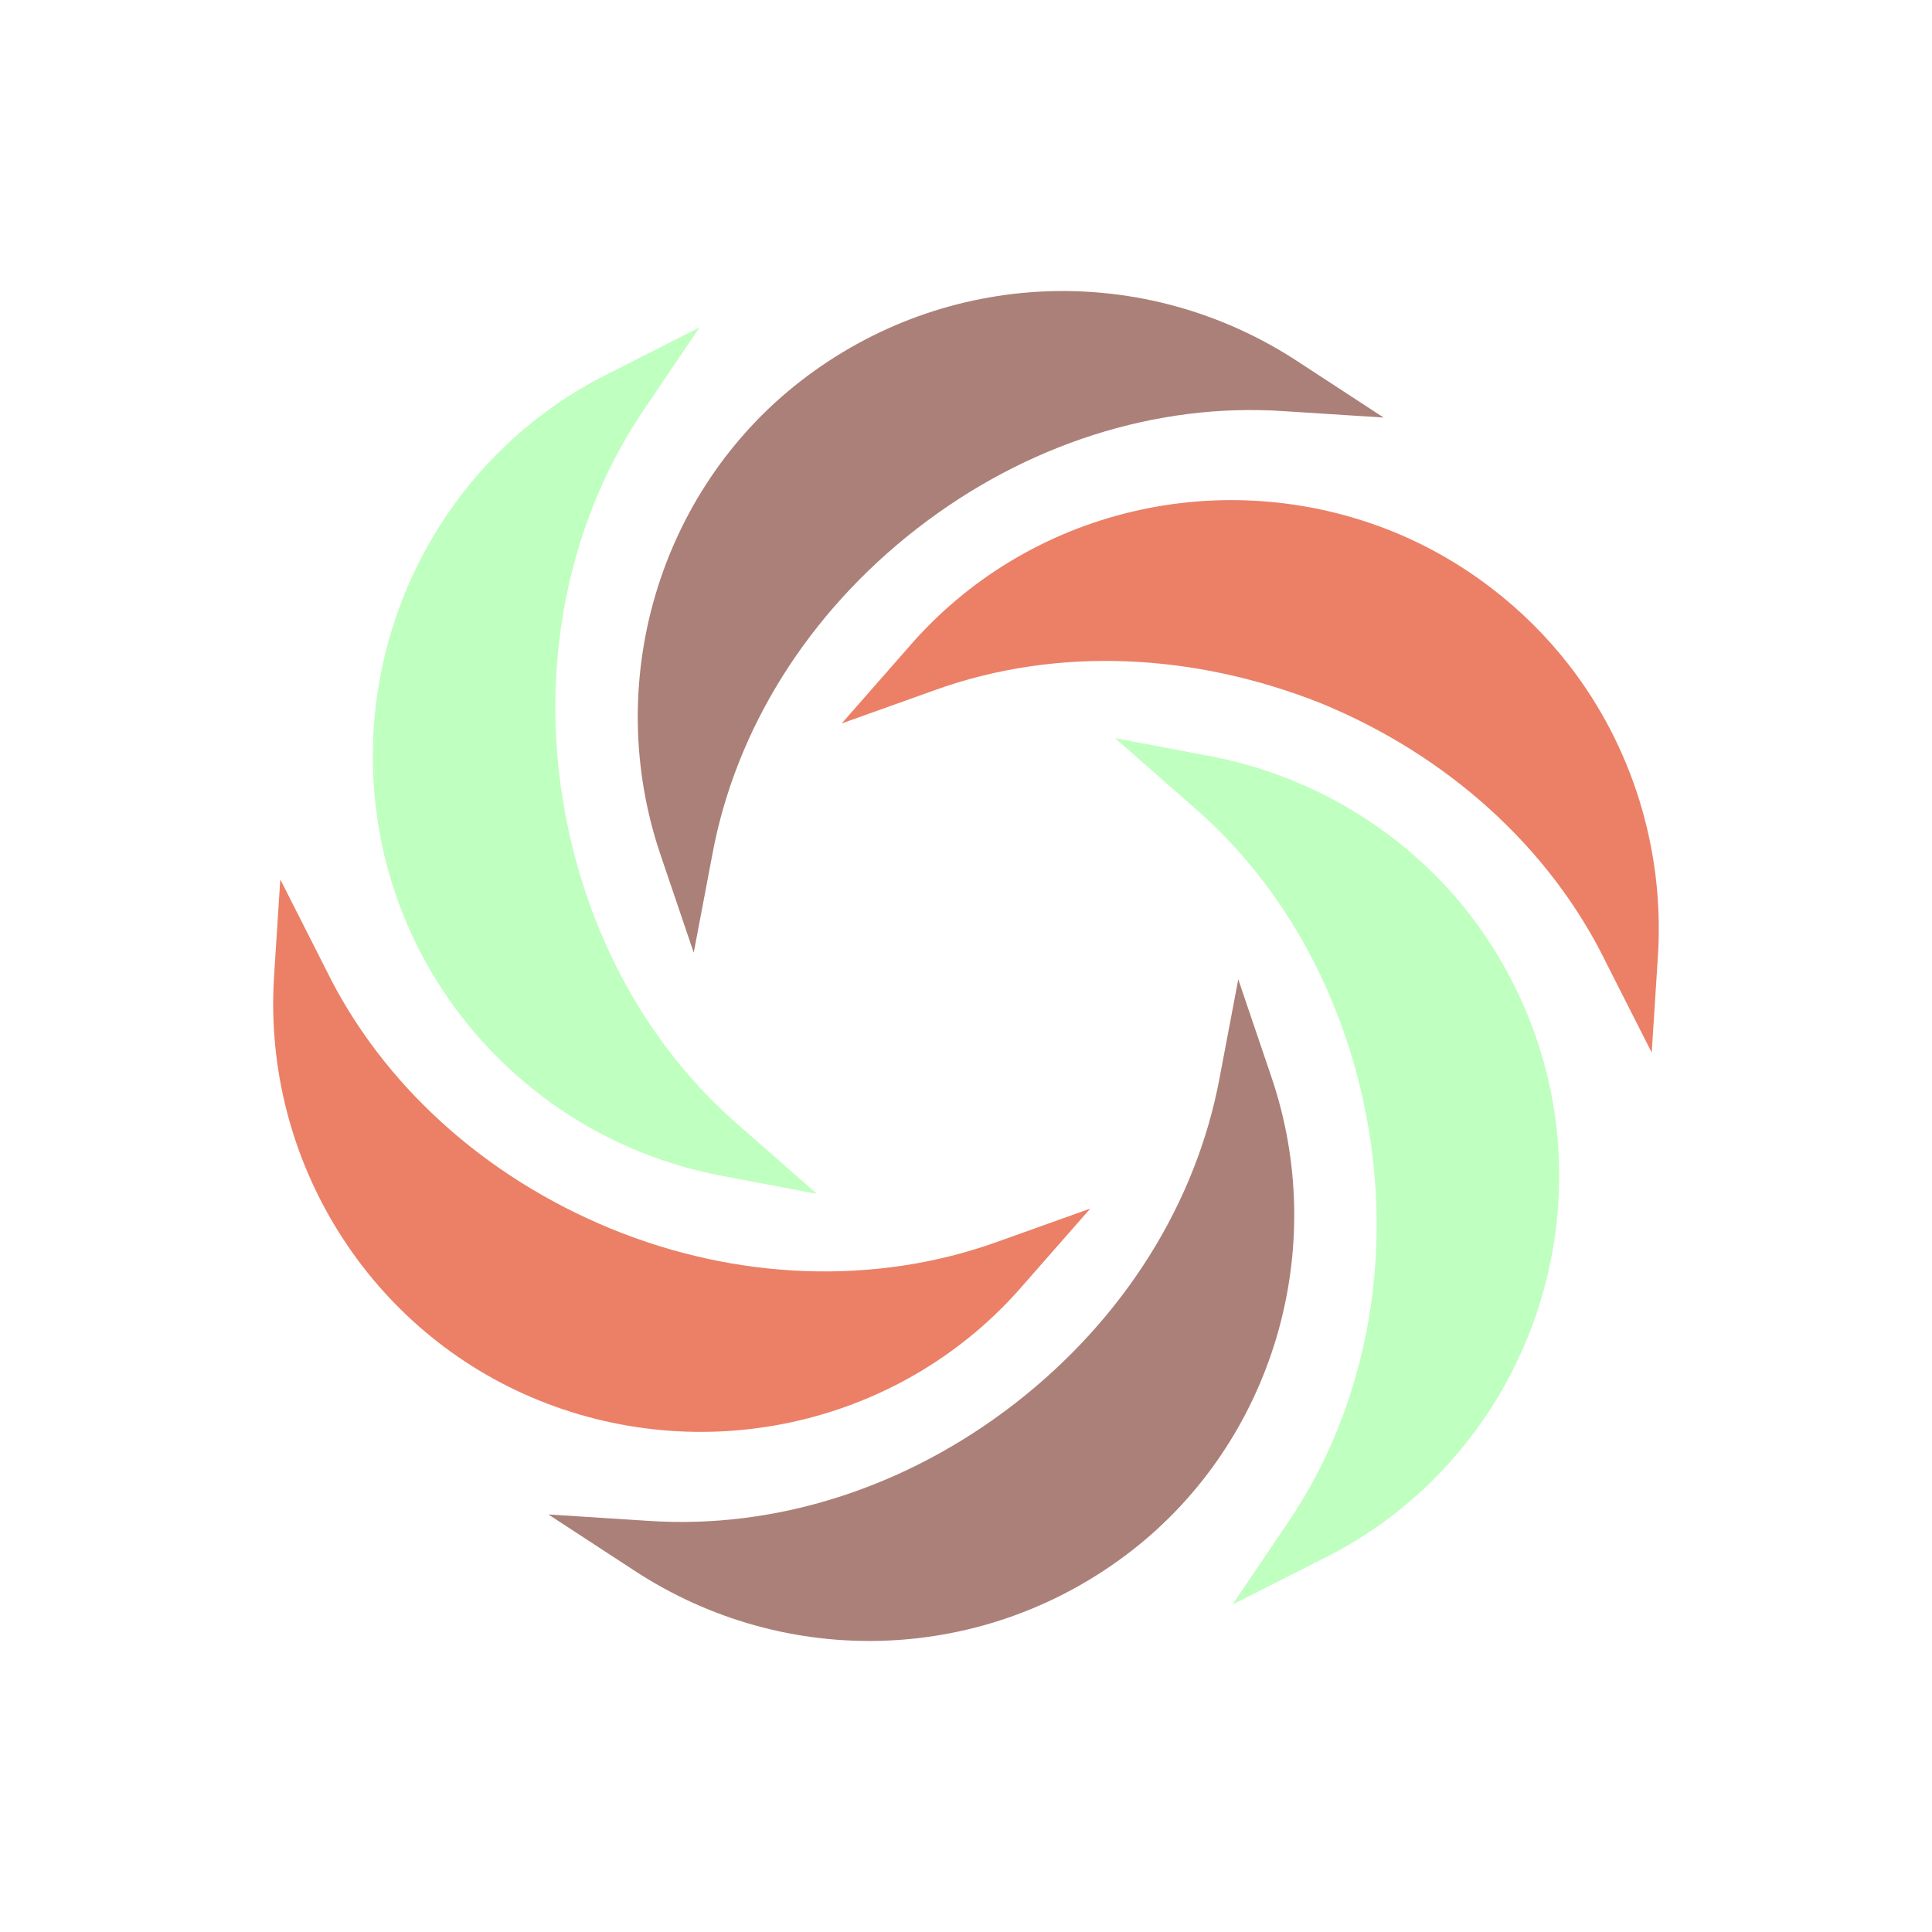
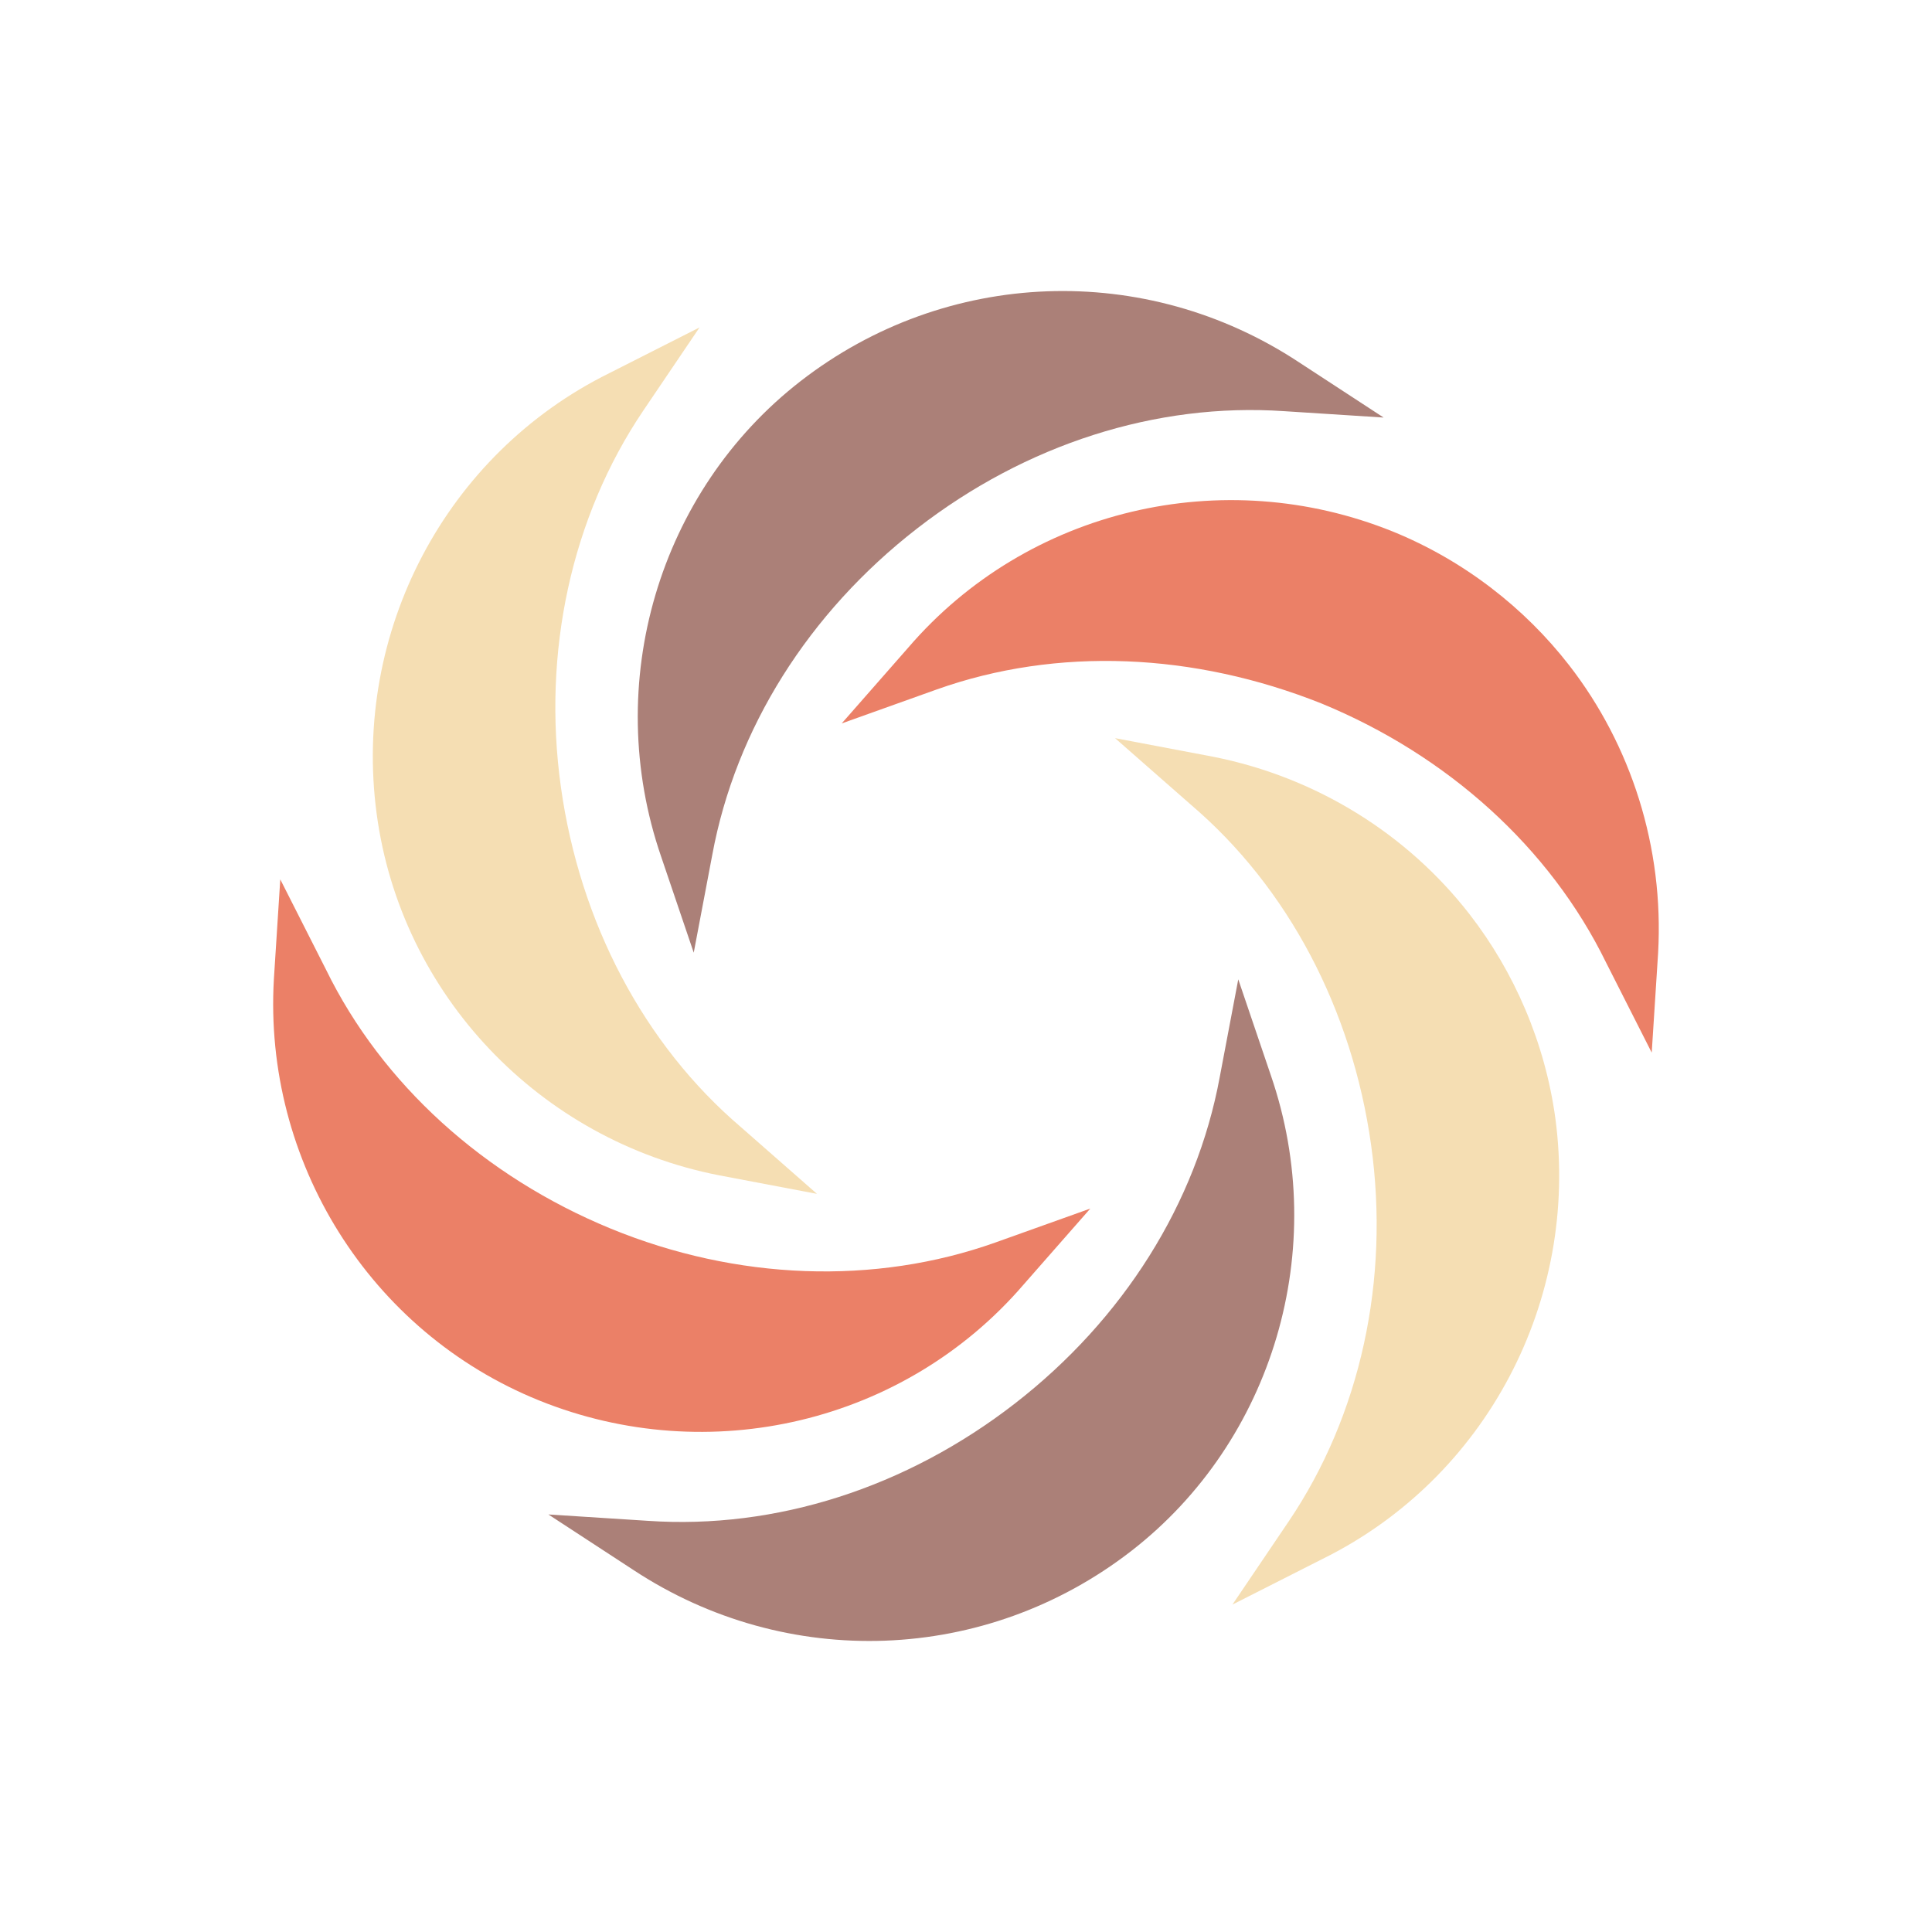
<svg xmlns="http://www.w3.org/2000/svg" viewBox="0 0 100 100" preserveAspectRatio="xMidYMid" width="200" height="200" style="shape-rendering: auto; display: block;">
  <g data-idx="1">
    <g transform="matrix(1,0,0,1,50,50)" data-idx="2">
      <g transform="matrix(0.8,0,0,0.8,0,0)" data-idx="3">
        <g transform="matrix(1,0,0,1,-50,-50)" data-idx="4">
          <g data-idx="5" transform="matrix(-0.6129048,-0.7901568,0.7901568,-0.6129048,41.1374,120.1531)">
            <path d="M44.711 10.952c10.24-5.964 23.181-4.614 32.071 3.151l4.839 4.276l-6.414-1.238 c-8.102-1.688-16.88-0.113-24.532 4.276S37.284 32.67 34.696 40.547l-2.026 6.189l-1.238-6.414 C29.069 28.732 34.471 16.916 44.711 10.952z" fill="rgb(235, 128, 103)" data-idx="7" />
            <path d="M32.333 61.253l6.189 2.138l-4.276-4.839c-5.514-6.189-8.552-14.517-8.552-23.406s3.038-17.217 8.552-23.406 l4.276-4.839l-6.189 2.138C21.079 12.865 13.54 23.33 13.54 35.258C13.54 46.849 21.079 57.427 32.333 61.253z" fill="rgb(171, 128, 120)" data-idx="9" />
-             <path d="M32.67 77.795c6.527 0 13.054-2.363 18.23-6.864l4.839-4.276l-6.414 1.238 c-8.102 1.688-16.88 0.113-24.532-4.276c-7.652-4.389-13.391-11.253-15.979-19.13l-2.026-6.189L5.55 44.711 C3.187 56.302 8.588 68.118 18.829 74.082C23.105 76.557 27.944 77.795 32.67 77.795z" fill="rgb(191,255,191)" data-idx="11" />
+             <path d="M32.67 77.795c6.527 0 13.054-2.363 18.23-6.864l4.839-4.276l-6.414 1.238 c-8.102 1.688-16.88 0.113-24.532-4.276c-7.652-4.389-13.391-11.253-15.979-19.13l-2.026-6.189L5.55 44.711 C3.187 56.302 8.588 68.118 18.829 74.082C23.105 76.557 27.944 77.795 32.67 77.795z" fill="#f5deb3" data-idx="11" />
            <path d="M68.568 59.678l-1.238-6.414l-2.026 6.189c-2.588 7.877-8.327 14.629-15.979 19.13 c-7.652 4.389-16.43 5.964-24.532 4.276l-6.414-1.238l4.839 4.276c5.176 4.501 11.703 6.864 18.23 6.864 c4.726 0 9.565-1.238 13.841-3.714C65.529 83.084 70.931 71.268 68.568 59.678z" fill="rgb(235, 128, 103)" data-idx="13" />
            <path d="M67.667 38.747l-6.189-2.138l4.276 4.839c5.514 6.189 8.552 14.517 8.552 23.406s-3.038 17.217-8.552 23.406 l-4.276 4.839l6.189-2.138C78.921 87.135 86.46 76.67 86.46 64.742C86.46 53.151 78.921 42.573 67.667 38.747z" fill="rgb(171, 128, 120)" data-idx="15" />
-             <path d="M81.171 25.918c-10.24-5.964-23.181-4.614-32.071 3.151l-4.839 4.276l6.414-1.238 c8.102-1.688 16.88-0.113 24.532 4.276c7.652 4.389 13.391 11.253 15.979 19.13l2.026 6.189l1.238-6.414 C96.813 43.698 91.412 31.882 81.171 25.918z" fill="rgb(191,255,191)" data-idx="17" />
+             <path d="M81.171 25.918c-10.24-5.964-23.181-4.614-32.071 3.151l-4.839 4.276l6.414-1.238 c8.102-1.688 16.88-0.113 24.532 4.276c7.652 4.389 13.391 11.253 15.979 19.13l2.026 6.189l1.238-6.414 C96.813 43.698 91.412 31.882 81.171 25.918z" fill="#f5deb3" data-idx="17" />
          </g>
        </g>
      </g>
    </g>
    <g data-idx="19" />
  </g>
</svg>
